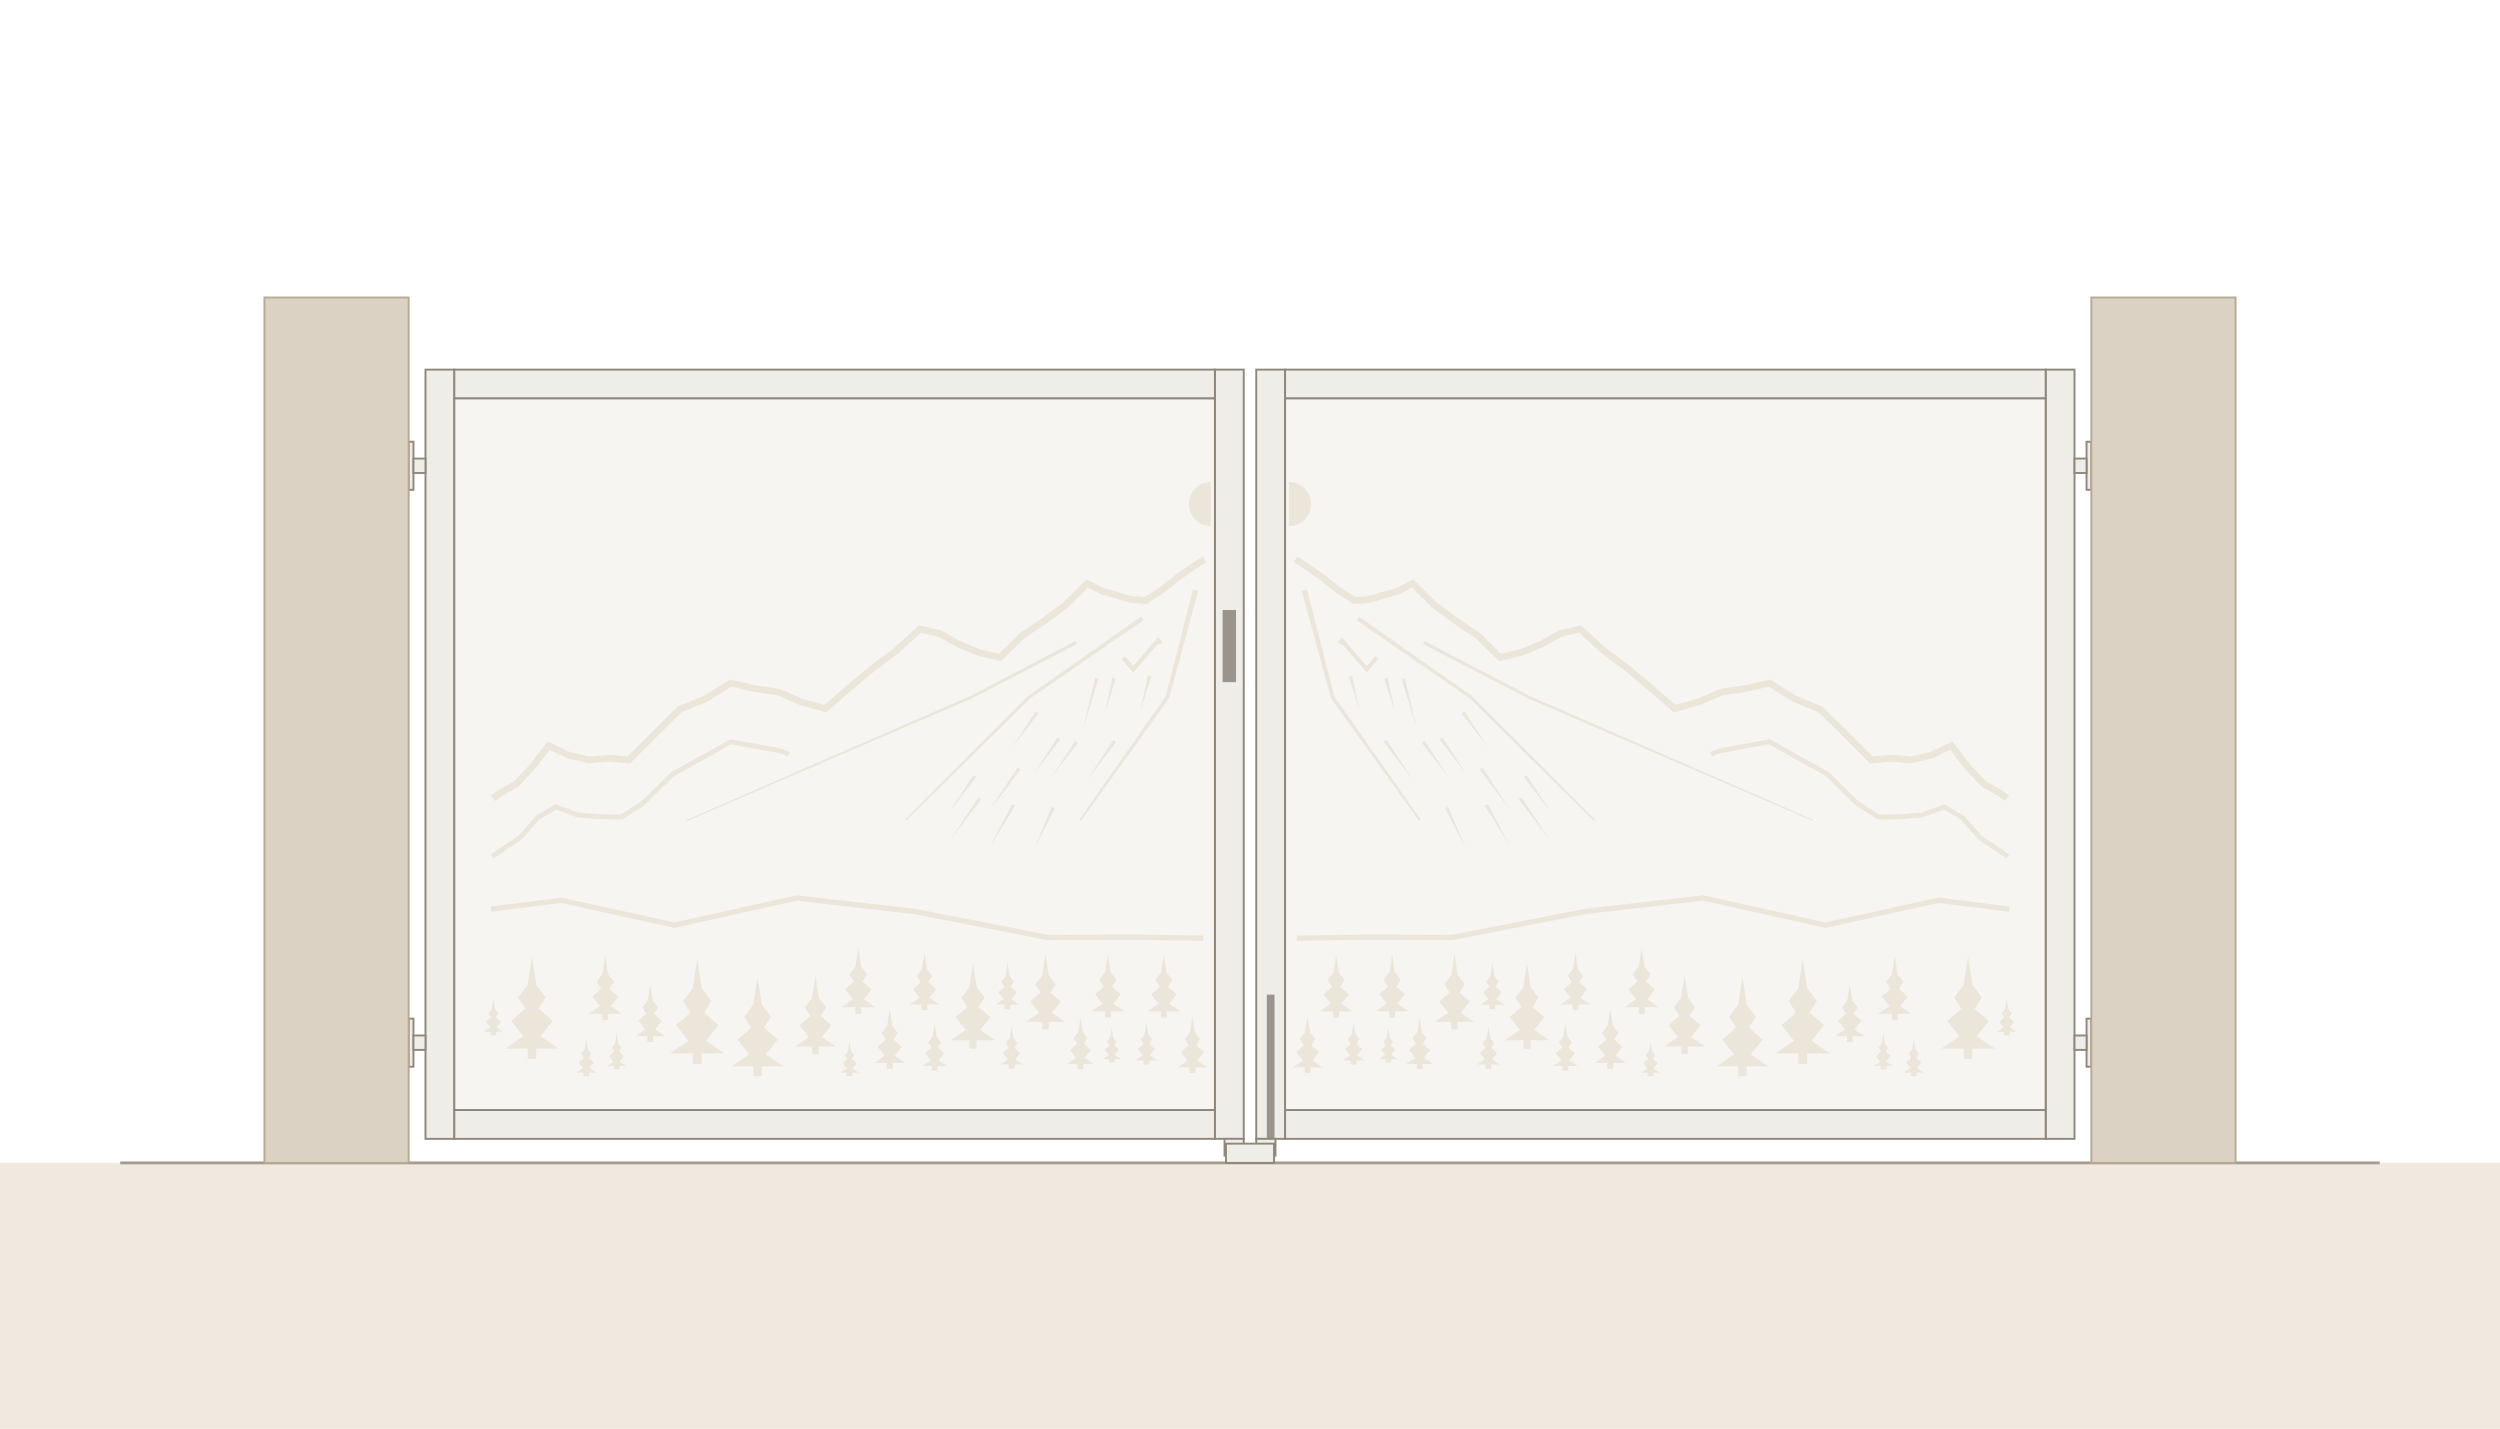
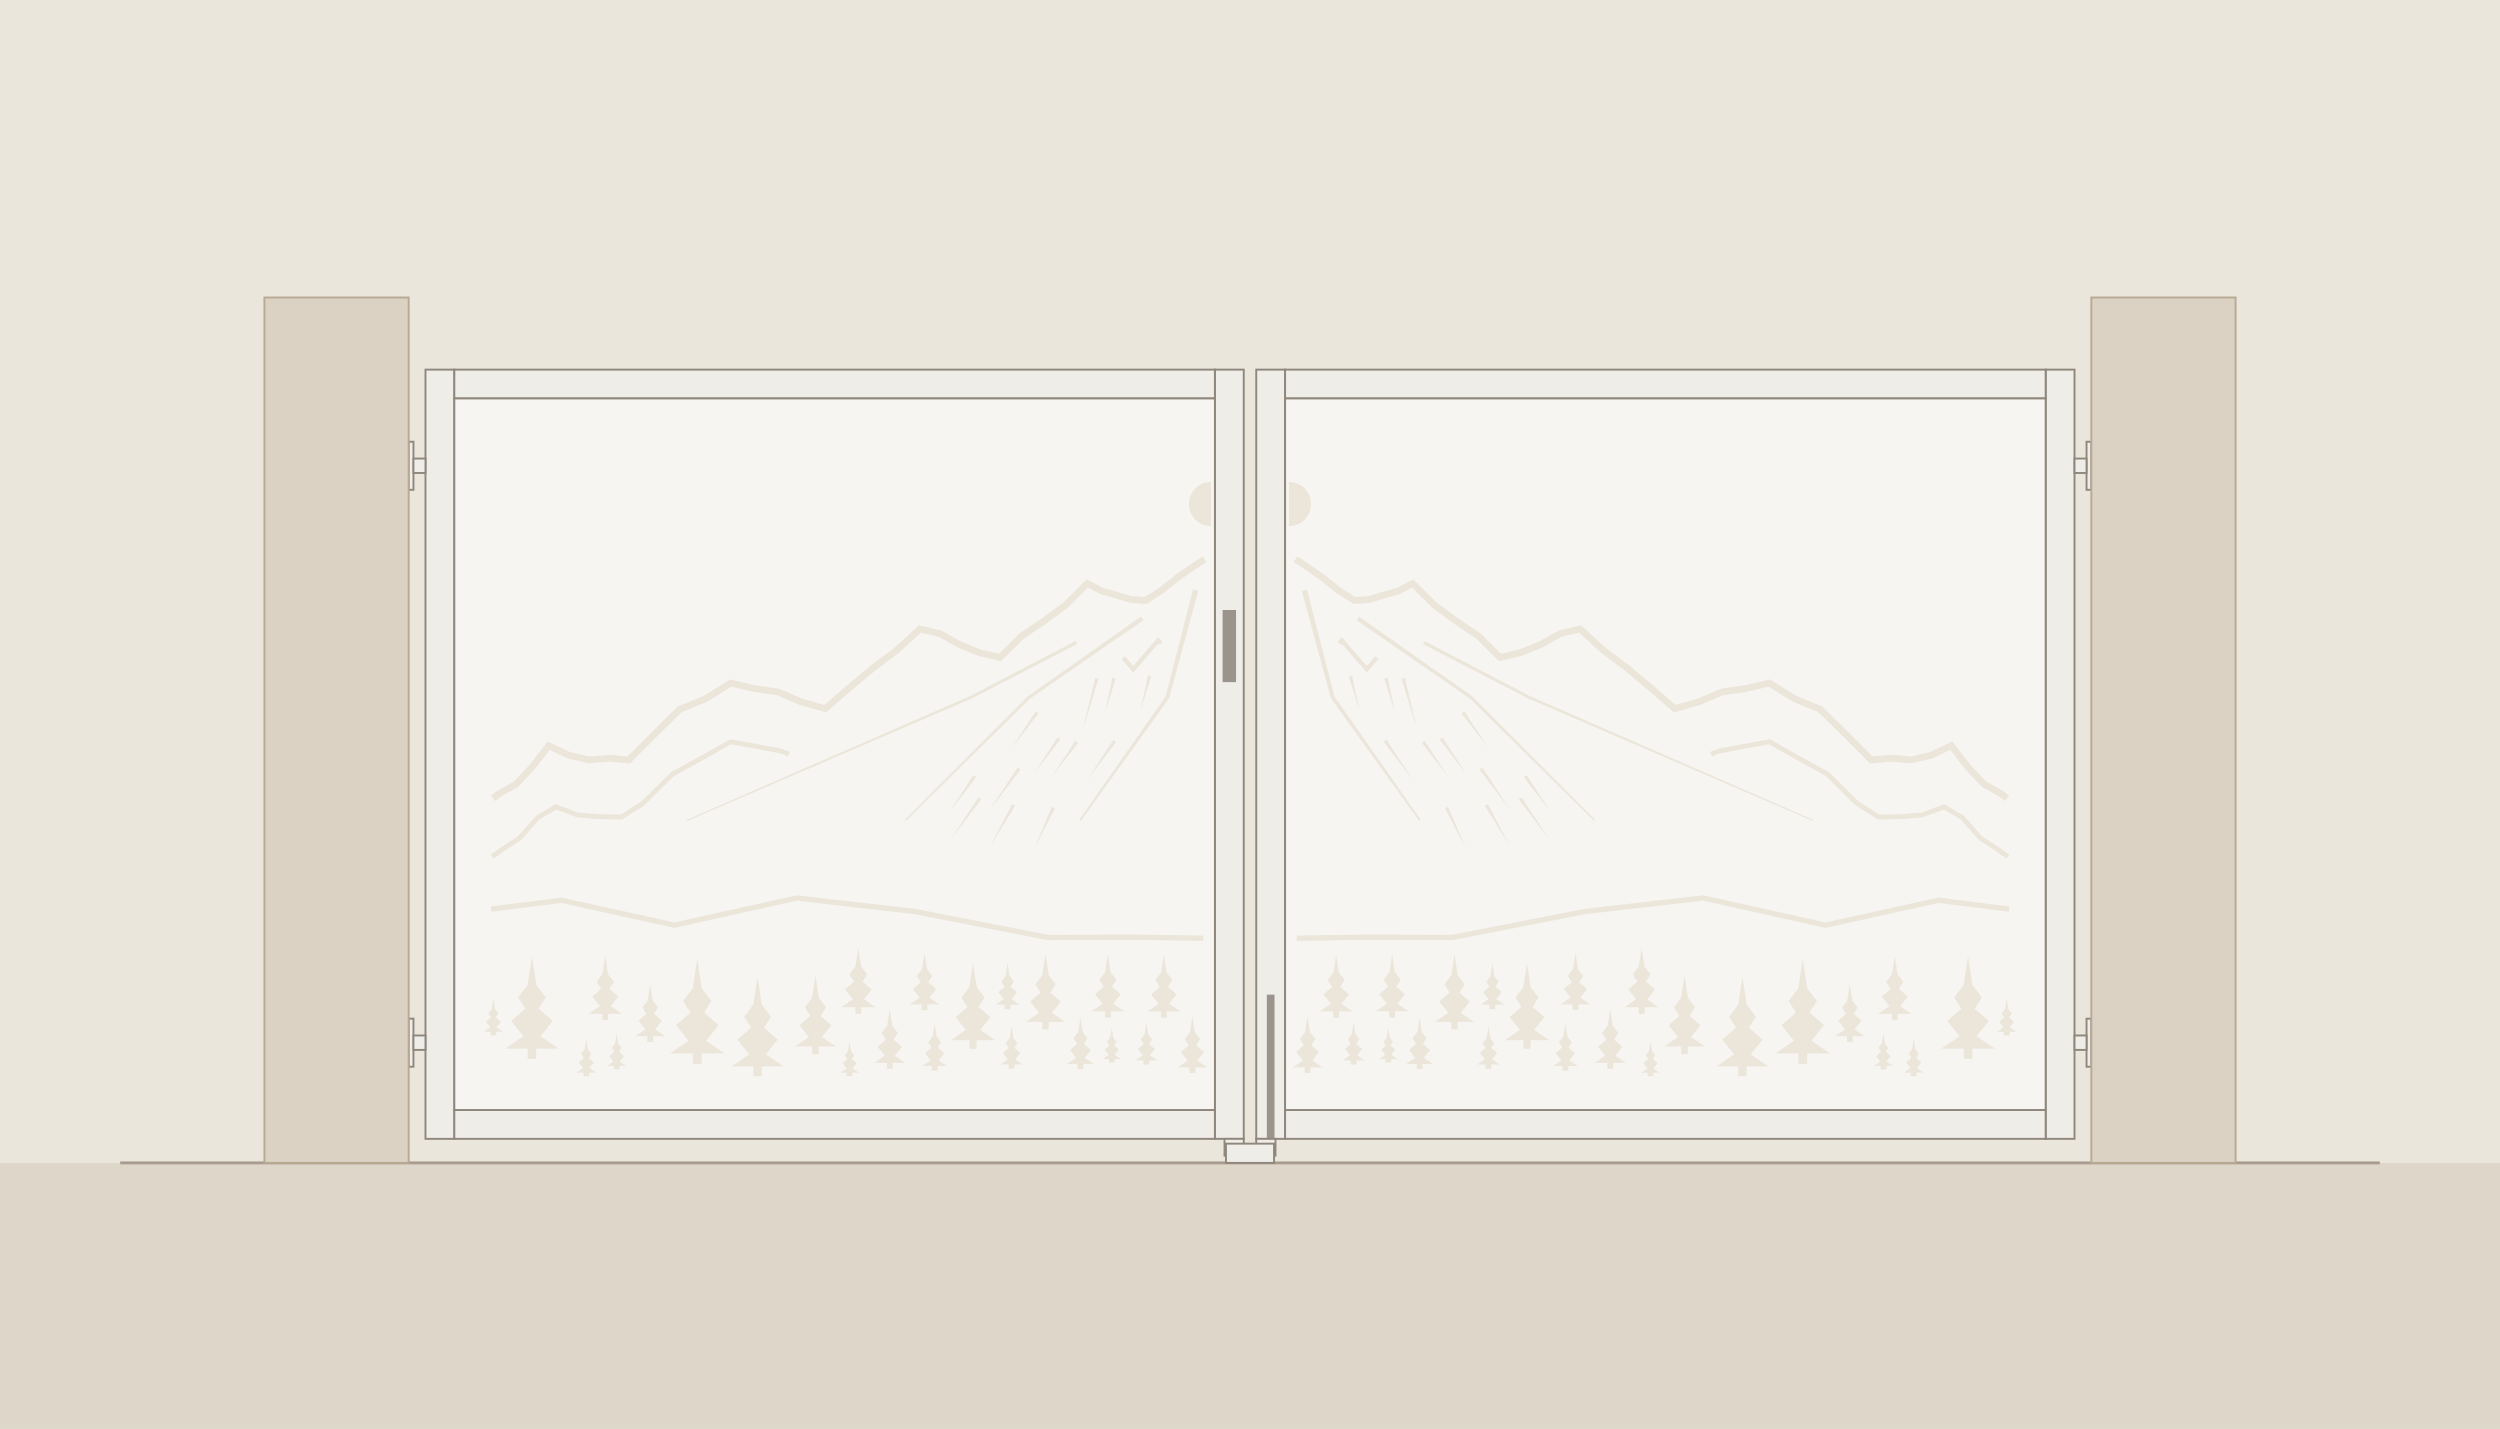
<svg xmlns="http://www.w3.org/2000/svg" width="1300" height="743" viewBox="0 0 1300 743">
  <style>.t-acier-plein{fill:#efede8;stroke:#8f877c;stroke-width:1;vector-effect:non-scaling-stroke}.t-mur.t-tole{fill:#f6f5f1;stroke:#8f877c;stroke-width:1;vector-effect:non-scaling-stroke}.t-vide{fill:#ebe5da;stroke:none}.t-acier{fill:none;stroke:#8f877c;stroke-width:1.2;vector-effect:non-scaling-stroke}.t-acier.t-serrure{fill:#9a948c;stroke:none}.t-mur{fill:#eee8df;stroke:#b5a690;stroke-width:1;vector-effect:non-scaling-stroke}.t-mur.t-pilier{fill:#dcd2c3;stroke:#b8a993;stroke-width:1;vector-effect:non-scaling-stroke}.t-sol{stroke:#a89c8e;stroke-width:1.5;vector-effect:non-scaling-stroke}</style>
-   <rect width="1300" height="743" fill="#ffffff" />
-   <rect y="604.7" width="1300" height="138.3" fill="#efe9df" />
+   <rect width="1300" height="743" fill="#ebe6dc" />
+   <rect y="604.7" width="1300" height="138.3" fill="#ddd6c9" />
  <g transform="translate(212.5 604.7) scale(.25)">
    <line class="t-sol" x1="-600" y1="0" x2="4100" y2="0" />
    <polygon class="t-acier-plein" points="35,-50 95,-50 95,-1650 35,-1650" />
    <polygon class="t-acier-plein" points="1677,-50 1737,-50 1737,-1650 1677,-1650" />
    <polygon class="t-acier-plein" points="95,-50 1677,-50 1677,-110 95,-110" />
    <polygon class="t-acier-plein" points="95,-1590 1677,-1590 1677,-1650 95,-1650" />
    <polygon class="t-mur t-tole" points="95,-110 1677,-110 1677,-1590 95,-1590" />
    <polygon class="t-vide" points="171.3,-764.1 185.3,-774.4 218.8,-793.2 251.9,-828.2 280.9,-865.7 289,-876.5 308.1,-867.5 315.1,-864.3 335.2,-854.7 375.1,-845.2 416.2,-848.7 455.2,-845.4 458.7,-849 494.1,-884.4 499.9,-890.3 559.9,-949.4 568.7,-953 576.3,-956 599,-965.3 606.6,-968.3 613.6,-971.2 626.3,-979.1 632.9,-983.3 646.2,-991.5 652.8,-995.7 668.6,-1005.5 679.5,-1002.9 720.3,-993.5 770,-986.3 777.9,-982.9 785,-980 806,-971 819.7,-965.3 835.7,-960.7 864.9,-952.5 892.7,-976.7 898.9,-982 911.2,-992.8 923.6,-1003.1 929.7,-1008.3 935.9,-1013.4 942,-1018.6 948.2,-1023.7 960.6,-1034.2 967,-1038.9 997.7,-1061.9 1003.9,-1066.4 1009.7,-1070.8 1021.8,-1081.8 1027.9,-1087.5 1061.4,-1118.1 1107.6,-1107.5 1136.2,-1091.4 1149.7,-1083.9 1177,-1072.9 1184,-1070.2 1190.4,-1067.6 1214.9,-1061.9 1227.9,-1059 1230.7,-1061.9 1270.9,-1101.5 1277.9,-1106.3 1284.4,-1110.6 1316.8,-1132.4 1361.6,-1165.3 1384,-1187.5 1395.3,-1198.9 1410.5,-1213.8 1422.4,-1207.4 1430,-1203.5 1444.5,-1195.8 1474.1,-1187.6 1503.7,-1178.8 1518.1,-1177.8 1530.9,-1176.8 1562.7,-1197.1 1569.2,-1202.4 1596.7,-1224.4 1603.7,-1229.3 1624.2,-1243.3 1631,-1248.1 1651.6,-1261.4 1659.2,-1249.7 1652.4,-1245.2 1638.8,-1236.4 1605.1,-1213.2 1598.4,-1207.9 1584.8,-1196.9 1578,-1191.5 1570.9,-1185.7 1550.1,-1172.5 1534.6,-1162.5 1509.5,-1164.3 1501.2,-1165 1470.2,-1174.1 1455.2,-1178.4 1439.3,-1182.8 1423.5,-1191.1 1412.7,-1196.6 1410.9,-1194.6 1376.8,-1160.7 1370.8,-1154.6 1331.4,-1125.8 1324.8,-1120.9 1298.7,-1103.4 1285.8,-1094.6 1279.8,-1090.7 1257.6,-1068.7 1232,-1043.6 1186.2,-1054.2 1143.6,-1071.2 1108.6,-1090.9 1102.5,-1094.2 1095.1,-1096 1065.4,-1102.8 1055.8,-1094.1 1049.7,-1088.4 1043.5,-1082.8 1018.7,-1060 987.6,-1036.9 969.3,-1023.2 920.3,-982.1 895.8,-960.8 889.6,-955.5 883.5,-950.1 868.2,-936.9 831.9,-947.3 815.1,-952 766.3,-972.7 759,-973.7 717.7,-979.7 676.4,-989.3 670.9,-990.5 647,-975.5 633.7,-967.3 620,-958.7 567.7,-937.4 521.6,-892 515.7,-886.3 509.9,-880.4 460.4,-830.9 416.2,-834.6 374,-831.1 330.6,-841.4 302.1,-854.9 295.2,-858.2 293.5,-859.1 291.9,-857.2 272.5,-831.9 262.5,-819 245.2,-800.8 227.5,-782 219.7,-777.7 212.9,-773.8 192.9,-762.6 179.6,-752.8" />
    <polygon class="t-vide" points="1642.2,-1189.9 1631.9,-1151.6 1615.2,-1090.2 1613.2,-1082.5 1606.9,-1059.5 1604.9,-1051.8 1596.5,-1021.1 1594.5,-1013.4 1581.8,-966.7 1402.8,-717.8 1398,-711.3 1394.9,-713.5 1404.1,-726.7 1408.8,-733.3 1431.8,-766.3 1436.5,-772.9 1464.1,-812.4 1468.8,-819 1524.1,-898.2 1533.4,-911.3 1574.5,-970.1 1631.6,-1192.7" />
    <polygon class="t-vide" points="1528.1,-1128.7 1442.9,-1069.9 1436.4,-1065.3 1318.5,-983.9 1292.6,-965.9 1287,-960.5 1281.3,-954.8 1252.5,-926.5 1229.6,-903.8 1223.8,-898.2 1218.1,-892.5 1189.3,-864.2 1166.4,-841.5 1160.6,-835.9 1103.2,-779.2 1085.9,-762.3 1040,-716.9 1034.2,-711.3 1032,-713.5 1083.3,-764.9 1094.6,-776.4 1163,-844.9 1202.8,-885 1276.9,-959.2 1282.5,-965 1288.4,-970.9 1295.2,-975.6 1321.2,-994 1327.7,-998.5 1360.2,-1021.5 1366.8,-1026 1451.3,-1085.7 1457.9,-1090.2 1522.9,-1136.1" />
    <polygon class="t-vide" points="1390.1,-1079.1 1368.9,-1068.2 1340.6,-1053.5 1319.3,-1042.6 1312.3,-1038.9 1291,-1028 1284,-1024.3 1262.7,-1013.4 1248.6,-1006 1227.3,-995.1 1170.6,-965.8 1141,-953 1133.6,-949.9 1104,-937.1 1096.6,-934 1067.1,-921.2 1059.7,-918.1 985.8,-886.2 978.4,-883.1 948.9,-870.3 941.5,-867.2 904.5,-851.2 897.1,-848.1 867.6,-835.3 860.2,-832.2 830.6,-819.4 823.2,-816.3 749.4,-784.4 742,-781.3 712.4,-768.5 705,-765.4 675.5,-752.6 668.1,-749.5 631.1,-733.5 623.7,-730.4 594.2,-717.6 579.4,-711.3 578.4,-713.5 622.7,-732.8 630,-736.1 652.2,-745.7 681.6,-758.6 703.8,-768.2 711.1,-771.5 733.3,-781.1 748,-787.6 777.5,-800.4 792.2,-806.9 814.4,-816.5 829.1,-823 858.6,-835.8 873.3,-842.3 895.5,-851.9 902.8,-855.2 939.7,-871.2 954.4,-877.7 976.6,-887.3 983.9,-890.6 1013.4,-903.4 1035.5,-913.1 1057.7,-922.7 1065,-926 1131.4,-954.9 1168.1,-971 1182.2,-978.3 1224.5,-1000.5 1238.7,-1007.8 1295.1,-1037.4 1302.2,-1041 1365.7,-1074.3 1372.8,-1077.9 1386.9,-1085.3" />
    <polygon class="t-vide" points="1489.7,-1053.7 1507.1,-1033.7 1508.9,-1035.7 1559.1,-1093.7 1567.7,-1083.7 1560.9,-1077.9 1559.1,-1079.9 1557.3,-1077.9 1507.1,-1019.9 1482.9,-1047.9" />
    <polygon class="t-vide" points="171,-641.1 183.6,-650.2 190,-654.7 196.4,-659 227.4,-679.4 265.4,-722.2 305.8,-746.1 330.9,-736.8 338.4,-733.9 352.9,-728.5 390.1,-725.6 397.5,-725.1 420,-724.8 427.6,-724.6 441.2,-724.5 446.5,-727.8 484.9,-752.4 495.6,-762.9 506.6,-773.9 545.6,-812.5 606.8,-846.2 626.9,-857.6 633.7,-861.3 660.6,-876.5 668.9,-881.1 678.2,-879.5 731.2,-869.9 777.2,-861.1 792.8,-854.7 789,-845.4 774.3,-851.5 736.9,-858.6 729.4,-860.1 706.7,-864.1 670.6,-870.7 638.6,-852.6 611.6,-837.5 591.4,-826.4 578,-818.9 551.7,-804.5 513.6,-766.8 502.6,-755.8 491.2,-744.6 484.3,-740.1 451.8,-719.4 444.1,-714.4 397,-715.1 381.7,-716.2 350.7,-718.6 334.9,-724.6 319.8,-730.2 307,-735.1 271.7,-714.4 266.9,-708.9 234,-671.8 195.7,-646.5 189.5,-642 176.8,-633" />
    <polygon class="t-vide" points="1434.7,-1006.7 1401.8,-899.5 1405.6,-915.1 1407.4,-922.9 1411.2,-938.5 1413,-946.3 1414.9,-954 1416.7,-961.8 1420.5,-977.4 1422.3,-985.2 1427.9,-1008.5" />
    <polygon class="t-vide" points="1470.7,-1007.6 1453.2,-952.1 1448.3,-936.2 1451.7,-952.5 1457,-976.9 1463.9,-1009.4" />
    <polygon class="t-vide" points="1544.5,-1011.9 1529.8,-965.1 1524.8,-949.5 1522.4,-941.7 1537.7,-1013.7" />
    <polygon class="t-vide" points="1309.9,-935.1 1294.8,-915.4 1289.7,-908.9 1284.7,-902.3 1259.4,-869.5 1254.4,-862.9 1277,-897.6 1281.6,-904.5 1295.1,-925.3 1304.2,-939.1" />
    <polygon class="t-vide" points="1355.4,-880.8 1340.5,-861.5 1335.6,-855 1325.6,-842.2 1320.7,-835.7 1315.7,-829.3 1310.8,-822.8 1300.9,-810 1309.7,-823.6 1323.1,-844 1331.9,-857.6 1349.7,-884.8" />
    <polygon class="t-vide" points="1392.2,-873.4 1377.5,-854.3 1372.5,-848 1338.2,-803.4 1351.4,-823.6 1360.1,-837.1 1386.5,-877.5" />
    <polygon class="t-vide" points="1471.7,-875.7 1448.2,-844.9 1438.7,-832.6 1419.9,-808 1410.5,-795.6 1466,-879.8" />
    <polygon class="t-vide" points="1180.6,-802.5 1135.6,-744 1125.5,-731 1148,-765.3 1152.4,-772.2 1174.8,-806.5" />
    <polygon class="t-vide" points="1272.6,-818.4 1267.9,-812.1 1244.4,-781.1 1239.6,-774.9 1211.4,-737.7 1206.7,-731.4 1266.9,-822.4" />
    <polygon class="t-vide" points="1190.9,-756.2 1147.7,-699.6 1143,-693.3 1128.6,-674.5 1167.7,-733.9 1185.2,-760.3" />
    <polygon class="t-vide" points="1261.4,-742.8 1244.2,-714.8 1239.8,-707.8 1209.6,-658.8 1221,-680.7 1228.7,-695.2 1255.3,-746.2" />
    <polygon class="t-vide" points="1344.3,-737.5 1340.6,-730.5 1326.2,-702.5 1322.5,-695.5 1308.1,-667.5 1300.8,-653.5 1322.5,-704.2 1337.9,-740.5" />
    <polygon class="t-vide" points="170.6,-533.3 186.8,-535.4 219.4,-539.4 227.5,-540.5 284.5,-547.6 292.6,-548.7 317.9,-551.8 373.8,-539.6 381.6,-537.8 405.1,-532.7 436.5,-525.7 460,-520.6 467.8,-518.8 491.4,-513.7 499.2,-511.9 522.7,-506.8 552.9,-500.1 559.4,-501.6 613.4,-513.5 621.1,-515.3 675.1,-527.2 682.8,-529 736.7,-540.9 744.4,-542.7 807,-556.5 911,-544.7 919,-543.7 1014.2,-532.9 1022.1,-531.9 1054.1,-528.3 1141.2,-511.2 1172.9,-505.1 1228.2,-494.2 1244,-491.2 1299.3,-480.3 1330.4,-474.3 1354.2,-474.3 1362.2,-474.4 1378.4,-474.4 1410.8,-474.6 1435,-474.6 1443.1,-474.7 1459.3,-474.7 1491.6,-474.9 1507.8,-474.9 1524,-474.7 1532.1,-474.5 1564.3,-474.1 1572.4,-473.9 1604.6,-473.5 1612.7,-473.3 1644.9,-472.9 1653,-472.7 1652.8,-461.7 1644.7,-461.9 1612.5,-462.3 1604.4,-462.5 1572.2,-462.9 1564.1,-463.1 1540,-463.4 1531.9,-463.6 1507.8,-463.9 1491.6,-463.9 1483.6,-463.8 1467.4,-463.8 1435,-463.6 1410.8,-463.6 1402.7,-463.5 1386.5,-463.5 1378.4,-463.4 1362.3,-463.4 1354.2,-463.3 1338,-463.3 1329.4,-463.2 1241.9,-480.4 1226.1,-483.4 1139.1,-500.5 1123.3,-503.5 1068,-514.4 1052.4,-517.4 989.1,-524.6 981.2,-525.6 886,-536.4 878.1,-537.4 807.6,-545.4 769.9,-537.1 762.2,-535.3 708.3,-523.4 700.6,-521.6 646.6,-509.7 638.9,-507.9 584.9,-496 577.2,-494.2 552.9,-488.8 536,-492.6 512.5,-497.7 504.7,-499.5 457.6,-509.8 449.8,-511.6 394.9,-523.6 387.1,-525.4 363.5,-530.5 355.7,-532.3 332.2,-537.4 317.4,-540.7 302.1,-538.8 294,-537.7 228.9,-529.6 220.8,-528.5 172,-522.4" />
    <polygon class="t-vide" points="1166.5,-237.5 1166.5,-255.2 1127.8,-255.2 1159.1,-276.5 1137.9,-303.1 1162.4,-324.4 1149.9,-343.9 1166.2,-365.2 1173.9,-414.9 1181.6,-365.2 1197.9,-343.9 1185.4,-324.4 1209.9,-303.1 1188.7,-276.5 1220,-255.2 1181.3,-255.2 1181.3,-237.5" />
    <polygon class="t-vide" points="1318.1,-277.7 1318.1,-293.3 1284.1,-293.3 1311.6,-312.1 1293,-335.5 1314.5,-354.2 1303.5,-371.4 1317.9,-390.1 1324.6,-433.8 1331.4,-390.1 1345.7,-371.4 1334.8,-354.2 1356.3,-335.5 1337.6,-312.1 1365.2,-293.3 1331.1,-293.3 1331.1,-277.7" />
    <polygon class="t-vide" points="591.2,-206 591.2,-227.8 543.7,-227.8 582.2,-253.9 556.2,-286.5 586.2,-312.7 570.9,-336.6 590.9,-362.7 600.3,-423.7 609.7,-362.7 629.7,-336.6 614.4,-312.7 644.5,-286.5 618.4,-253.9 656.9,-227.8 609.4,-227.8 609.4,-206" />
    <polygon class="t-vide" points="247.6,-216.7 247.6,-237.9 201.2,-237.9 238.8,-263.4 213.4,-295.3 242.7,-320.8 227.7,-344.2 247.3,-369.7 256.5,-429.2 265.7,-369.7 285.2,-344.2 270.3,-320.8 299.6,-295.3 274.1,-263.4 311.7,-237.9 265.3,-237.9 265.3,-216.7" />
    <polygon class="t-vide" points="839.4,-225.9 839.4,-242.2 803.8,-242.2 832.6,-261.8 813.1,-286.2 835.6,-305.8 824.1,-323.7 839.1,-343.2 846.2,-388.9 853.2,-343.2 868.2,-323.7 856.8,-305.8 879.2,-286.2 859.7,-261.8 888.6,-242.2 853,-242.2 853,-225.9" />
    <polygon class="t-vide" points="496.4,-251.5 496.4,-263.4 471.3,-263.4 492.5,-277.8 478.1,-295.7 494.6,-310.1 486.2,-323.3 497.2,-337.6 502.4,-371.1 507.6,-337.6 518.6,-323.3 510.2,-310.1 526.7,-295.7 512.4,-277.8 533.5,-263.4 508.4,-263.4 508.4,-251.5" />
    <polygon class="t-vide" points="402.9,-296.8 402.9,-310 374.3,-310 397.8,-326 381.9,-345.9 400.3,-361.9 390.9,-376.5 403.1,-392.4 408.9,-429.6 414.6,-392.4 426.8,-376.5 417.5,-361.9 435.8,-345.9 419.9,-326 443.4,-310 414.9,-310 414.9,-296.8" />
    <polygon class="t-vide" points="994.7,-195.6 994.7,-208 968.4,-208 990.4,-222.9 975.5,-241.5 992.6,-256.4 983.9,-270.1 995.3,-285 1000.7,-319.7 1006.1,-285 1017.5,-270.1 1008.7,-256.4 1025.9,-241.5 1011,-222.9 1033,-208 1006.7,-208 1006.7,-195.6" />
    <polygon class="t-vide" points="1448.4,-302.3 1448.4,-315.4 1420.3,-315.4 1443.5,-331.1 1427.8,-350.8 1445.9,-366.5 1436.7,-380.9 1448.7,-396.6 1454.4,-433.2 1460,-396.6 1472.1,-380.9 1462.9,-366.5 1480.9,-350.8 1465.2,-331.1 1488.4,-315.4 1460.4,-315.4 1460.4,-302.3" />
    <polygon class="t-vide" points="717.1,-180.2 717.1,-200.8 672,-200.8 708.5,-225.6 683.8,-256.5 712.3,-281.3 697.8,-304 716.8,-328.8 725.7,-386.6 734.6,-328.8 753.6,-304 739.1,-281.3 767.6,-256.5 742.9,-225.6 779.4,-200.8 734.3,-200.8 734.3,-180.2" />
    <polygon class="t-vide" points="1067,-317.7 1067,-329.6 1042.2,-329.6 1063.1,-343.8 1048.9,-361.6 1065.3,-375.8 1057,-388.9 1067.9,-403.1 1073,-436.3 1078.1,-403.1 1089,-388.9 1080.7,-375.8 1097.1,-361.6 1082.9,-343.8 1103.8,-329.6 1079,-329.6 1079,-317.7" />
    <polygon class="t-vide" points="1564.8,-302.2 1564.8,-315.2 1536.9,-315.2 1560,-330.9 1544.4,-350.4 1562.4,-366 1553.2,-380.4 1565.2,-396 1570.8,-432.5 1576.4,-396 1588.4,-380.4 1579.3,-366 1597.2,-350.4 1581.6,-330.9 1604.7,-315.2 1576.8,-315.2 1576.8,-302.2" />
    <polygon class="t-vide" points="929.3,-310.1 929.3,-323.8 899.8,-323.8 924,-340.2 907.6,-360.7 926.5,-377.1 916.9,-392.1 929.4,-408.5 935.3,-446.8 941.2,-408.5 953.8,-392.1 944.2,-377.1 963,-360.7 946.7,-340.2 970.9,-323.8 941.3,-323.8 941.3,-310.1" />
    <polygon class="t-vide" points="1624.3,-186.9 1624.3,-198.7 1599.6,-198.7 1620.5,-212.8 1606.4,-230.5 1622.6,-244.7 1614.3,-257.7 1625.2,-271.8 1630.3,-304.9 1635.4,-271.8 1646.2,-257.7 1637.9,-244.7 1654.2,-230.5 1640.1,-212.8 1661,-198.7 1636.3,-198.7 1636.3,-186.9" />
    <polygon class="t-vide" points="1391.3,-195 1391.3,-205.7 1369.5,-205.7 1388.4,-218.6 1375.6,-234.7 1390.4,-247.6 1382.8,-259.3 1392.7,-272.2 1397.3,-302.2 1402,-272.2 1411.8,-259.3 1404.3,-247.6 1419.1,-234.7 1406.3,-218.6 1425.2,-205.7 1403.3,-205.7 1403.3,-195" />
    <polygon class="t-vide" points="1528.4,-204.5 1528.4,-213.2 1511.7,-213.2 1527.2,-223.7 1516.7,-236.8 1528.8,-247.3 1522.6,-256.9 1530.6,-267.4 1534.4,-291.8 1538.2,-267.4 1546.2,-256.9 1540.1,-247.3 1552.1,-236.8 1541.7,-223.7 1557.1,-213.2 1540.4,-213.2 1540.4,-204.5" />
    <polygon class="t-vide" points="363.5,-180.1 363.5,-187.9 349.2,-187.9 363,-197.3 353.7,-209 364.4,-218.3 359,-226.9 366.1,-236.2 369.5,-258 372.9,-236.2 380,-226.9 374.5,-218.3 385.3,-209 376,-197.3 389.7,-187.9 375.5,-187.9 375.5,-180.1" />
    <polygon class="t-vide" points="1088,-191.7 1088,-201.5 1068.4,-201.5 1085.8,-213.4 1074.1,-228.1 1087.6,-240 1080.7,-250.8 1089.8,-262.7 1094,-290.3 1098.3,-262.7 1107.4,-250.8 1100.4,-240 1114,-228.1 1102.3,-213.4 1119.7,-201.5 1100,-201.5 1100,-191.7" />
    <polygon class="t-vide" points="911,-180.4 911,-187.7 898.1,-187.7 910.9,-196.4 902.3,-207.3 912.3,-216 907.2,-223.9 913.8,-232.6 917,-252.9 920.1,-232.6 926.8,-223.9 921.7,-216 931.7,-207.3 923,-196.4 935.8,-187.7 923,-187.7 923,-180.4" />
    <polygon class="t-vide" points="426.5,-194.4 426.5,-201.8 413,-201.8 426.3,-210.8 417.3,-222.1 427.6,-231.1 422.4,-239.3 429.3,-248.3 432.5,-269.3 435.7,-248.3 442.6,-239.3 437.4,-231.1 447.7,-222.1 438.7,-210.8 452,-201.8 438.5,-201.8 438.5,-194.4" />
    <polygon class="t-vide" points="1248.1,-195.8 1248.1,-204.7 1231.1,-204.7 1246.7,-215.3 1236.1,-228.6 1248.3,-239.2 1242.1,-248.9 1250.3,-259.6 1254.1,-284.3 1257.9,-259.6 1266.1,-248.9 1259.8,-239.2 1272,-228.6 1261.4,-215.3 1277.1,-204.7 1260.1,-204.7 1260.1,-195.8" />
    <polygon class="t-vide" points="170.2,-265.2 170.2,-272.8 156.3,-272.8 169.8,-282 160.7,-293.4 171.2,-302.6 165.8,-311 172.9,-320.1 176.2,-341.5 179.5,-320.1 186.5,-311 181.1,-302.6 191.7,-293.4 182.5,-282 196,-272.8 182.2,-272.8 182.2,-265.2" />
    <polygon class="t-vide" points="1239.8,-319.6 1239.8,-329.2 1221,-329.2 1237.9,-340.6 1226.5,-354.9 1239.6,-366.4 1232.9,-376.9 1241.7,-388.3 1245.8,-415.1 1250,-388.3 1258.7,-376.9 1252,-366.4 1265.2,-354.9 1253.8,-340.6 1270.6,-329.2 1251.8,-329.2 1251.8,-319.6" />
    <polygon class="t-vide" points="1456.4,-208.9 1456.4,-216.1 1443.6,-216.1 1456.4,-224.7 1447.7,-235.6 1457.7,-244.2 1452.6,-252.1 1459.2,-260.8 1462.4,-281 1465.5,-260.8 1472.1,-252.1 1467,-244.2 1477,-235.6 1468.4,-224.7 1481.1,-216.1 1468.4,-216.1 1468.4,-208.9" />
    <polygon class="t-vide" points="1669,-1416.4 1665,-1416.2 1661,-1415.7 1657.1,-1414.8 1653.3,-1413.6 1649.6,-1412.1 1646,-1410.2 1642.6,-1408.1 1639.4,-1405.6 1636.5,-1402.9 1633.8,-1400 1631.3,-1396.8 1629.2,-1393.4 1627.3,-1389.8 1625.8,-1386.1 1624.6,-1382.3 1623.7,-1378.4 1623.2,-1374.4 1623,-1370.4 1623.2,-1366.4 1623.7,-1362.4 1624.6,-1358.5 1625.8,-1354.7 1627.3,-1351 1629.2,-1347.4 1631.3,-1344 1633.8,-1340.8 1636.5,-1337.9 1639.4,-1335.2 1642.6,-1332.7 1646,-1330.6 1649.6,-1328.7 1653.3,-1327.2 1657.1,-1326 1661,-1325.1 1665,-1324.6 1669,-1324.4" />
    <polygon class="t-acier-plein" points="0,-200 10,-200 10,-300 0,-300" />
    <polygon class="t-acier-plein" points="10,-235 35,-235 35,-265 10,-265" />
    <polygon class="t-acier-plein" points="0,-1400 10,-1400 10,-1500 0,-1500" />
    <polygon class="t-acier-plein" points="10,-1435 35,-1435 35,-1465 10,-1465" />
    <polygon class="t-acier t-serrure" points="1693,-1000 1721,-1000 1721,-1150 1693,-1150" />
    <polygon class="t-acier-plein" points="1763,-50 1823,-50 1823,-1650 1763,-1650" />
    <polygon class="t-acier-plein" points="3405,-50 3465,-50 3465,-1650 3405,-1650" />
    <polygon class="t-acier-plein" points="1823,-50 3405,-50 3405,-110 1823,-110" />
    <polygon class="t-acier-plein" points="1823,-1590 3405,-1590 3405,-1650 1823,-1650" />
    <polygon class="t-mur t-tole" points="1823,-110 3405,-110 3405,-1590 1823,-1590" />
    <polygon class="t-vide" points="3320.4,-752.8 3307.1,-762.6 3287.1,-773.8 3280.3,-777.7 3272.5,-782 3254.8,-800.8 3237.5,-819 3227.5,-831.9 3208.1,-857.2 3206.5,-859.1 3204.8,-858.2 3197.9,-854.9 3169.4,-841.4 3126,-831.1 3083.8,-834.6 3039.6,-830.9 2990.1,-880.4 2984.3,-886.3 2978.4,-892 2932.3,-937.4 2880,-958.7 2866.3,-967.3 2853,-975.5 2829.1,-990.5 2823.6,-989.3 2782.3,-979.7 2741,-973.7 2733.7,-972.7 2684.9,-952 2668.1,-947.3 2631.8,-936.9 2616.5,-950.1 2610.4,-955.5 2604.2,-960.8 2579.7,-982.1 2530.7,-1023.2 2512.4,-1036.9 2481.3,-1060 2456.5,-1082.8 2450.3,-1088.4 2444.2,-1094.1 2434.6,-1102.8 2404.9,-1096 2397.5,-1094.2 2391.4,-1090.9 2356.4,-1071.2 2313.8,-1054.2 2268,-1043.6 2242.4,-1068.7 2220.2,-1090.7 2214.2,-1094.6 2201.3,-1103.4 2175.2,-1120.9 2168.6,-1125.8 2129.2,-1154.6 2123.2,-1160.7 2089.1,-1194.6 2087.3,-1196.6 2076.5,-1191.1 2060.7,-1182.8 2044.8,-1178.4 2029.8,-1174.1 1998.8,-1165 1990.5,-1164.3 1965.4,-1162.5 1949.9,-1172.5 1929.1,-1185.7 1922,-1191.5 1915.2,-1196.9 1901.6,-1207.9 1894.9,-1213.2 1861.2,-1236.4 1847.6,-1245.2 1840.8,-1249.7 1848.4,-1261.4 1869,-1248.1 1875.8,-1243.3 1896.3,-1229.3 1903.3,-1224.4 1930.8,-1202.4 1937.3,-1197.1 1969.1,-1176.8 1981.9,-1177.8 1996.3,-1178.8 2025.9,-1187.6 2055.5,-1195.8 2070,-1203.5 2077.6,-1207.4 2089.5,-1213.8 2104.7,-1198.9 2116,-1187.5 2138.4,-1165.3 2183.2,-1132.4 2215.6,-1110.6 2222.1,-1106.3 2229.1,-1101.5 2269.3,-1061.9 2272.1,-1059 2285.1,-1061.9 2309.6,-1067.6 2316,-1070.2 2323,-1072.9 2350.3,-1083.9 2363.8,-1091.4 2392.4,-1107.5 2438.6,-1118.1 2472.1,-1087.5 2478.2,-1081.8 2490.3,-1070.8 2496.1,-1066.4 2502.3,-1061.9 2533,-1038.9 2539.4,-1034.2 2551.8,-1023.7 2558,-1018.6 2564.1,-1013.4 2570.3,-1008.3 2576.4,-1003.1 2588.8,-992.8 2601.1,-982 2607.3,-976.7 2635.1,-952.5 2664.3,-960.7 2680.3,-965.3 2694,-971 2715,-980 2722.1,-982.9 2730,-986.3 2779.7,-993.5 2820.5,-1002.9 2831.4,-1005.5 2847.2,-995.7 2853.8,-991.5 2867.1,-983.3 2873.7,-979.1 2886.4,-971.2 2893.4,-968.3 2901,-965.3 2923.7,-956 2931.3,-953 2940.1,-949.4 3000.1,-890.3 3005.9,-884.4 3041.3,-849 3044.8,-845.4 3083.8,-848.7 3124.9,-845.2 3164.8,-854.7 3184.9,-864.3 3191.9,-867.5 3211,-876.5 3219.1,-865.7 3248.1,-828.2 3281.2,-793.2 3314.7,-774.4 3328.7,-764.1" />
    <polygon class="t-vide" points="1868.4,-1192.7 1925.5,-970.1 1966.6,-911.3 1975.9,-898.2 2031.2,-819 2035.9,-812.4 2063.5,-772.9 2068.2,-766.3 2091.2,-733.3 2095.9,-726.7 2105.1,-713.5 2102,-711.3 2097.2,-717.8 1918.2,-966.7 1905.5,-1013.4 1903.5,-1021.1 1895.1,-1051.8 1893.1,-1059.5 1886.8,-1082.5 1884.8,-1090.2 1868.1,-1151.6 1857.8,-1189.9" />
    <polygon class="t-vide" points="1977.1,-1136.1 2042.1,-1090.2 2048.7,-1085.7 2133.2,-1026 2139.8,-1021.5 2172.3,-998.5 2178.8,-994 2204.8,-975.6 2211.6,-970.9 2217.5,-965 2223.1,-959.2 2297.2,-885 2337,-844.9 2405.4,-776.4 2416.7,-764.9 2468,-713.5 2465.8,-711.3 2460,-716.9 2414.1,-762.3 2396.8,-779.2 2339.4,-835.9 2333.6,-841.5 2310.7,-864.2 2281.9,-892.5 2276.2,-898.2 2270.4,-903.8 2247.5,-926.5 2218.7,-954.8 2213,-960.5 2207.4,-965.9 2181.5,-983.9 2063.6,-1065.3 2057.1,-1069.9 1971.9,-1128.7" />
    <polygon class="t-vide" points="2113.1,-1085.3 2127.2,-1077.9 2134.3,-1074.3 2197.8,-1041 2204.9,-1037.4 2261.3,-1007.8 2275.5,-1000.5 2317.8,-978.3 2331.9,-971 2368.6,-954.9 2435,-926 2442.3,-922.7 2464.5,-913.1 2486.6,-903.4 2516.1,-890.6 2523.4,-887.3 2545.6,-877.7 2560.3,-871.2 2597.2,-855.2 2604.5,-851.9 2626.7,-842.3 2641.4,-835.8 2670.9,-823 2685.6,-816.5 2707.8,-806.9 2722.5,-800.4 2752,-787.6 2766.7,-781.1 2788.9,-771.5 2796.2,-768.2 2818.4,-758.6 2833.1,-752.1 2870,-736.1 2877.3,-732.8 2921.6,-713.5 2920.6,-711.3 2905.8,-717.6 2876.3,-730.4 2868.9,-733.5 2831.9,-749.5 2824.5,-752.6 2795,-765.4 2787.6,-768.5 2758,-781.3 2750.6,-784.4 2676.8,-816.3 2669.4,-819.4 2639.8,-832.2 2632.4,-835.3 2602.9,-848.1 2595.5,-851.2 2558.5,-867.2 2551.1,-870.3 2521.6,-883.1 2514.2,-886.2 2440.3,-918.1 2432.9,-921.2 2403.4,-934 2396,-937.1 2329.4,-965.8 2272.7,-995.1 2251.4,-1006 2237.3,-1013.4 2216,-1024.3 2209,-1028 2187.7,-1038.9 2180.7,-1042.6 2159.4,-1053.5 2131.1,-1068.2 2109.9,-1079.1" />
    <polygon class="t-vide" points="2017.1,-1047.9 1992.9,-1019.9 1984.3,-1029.9 1940.9,-1079.9 1939.1,-1077.9 1932.3,-1083.7 1940.9,-1093.7 1965.1,-1065.7 1992.9,-1033.7 2010.3,-1053.7" />
    <polygon class="t-vide" points="3323.2,-633 3310.5,-642 3304.3,-646.5 3266,-671.8 3233.1,-708.9 3228.3,-714.4 3193,-735.1 3180.2,-730.2 3165.1,-724.6 3149.3,-718.6 3118.3,-716.2 3103,-715.1 3055.9,-714.4 3048.2,-719.4 3015.7,-740.1 3008.8,-744.6 2997.4,-755.8 2986.4,-766.8 2948.3,-804.5 2922,-818.9 2908.6,-826.4 2888.4,-837.5 2861.4,-852.6 2829.4,-870.7 2793.3,-864.1 2770.6,-860.1 2763.1,-858.6 2725.7,-851.5 2711,-845.4 2707.2,-854.7 2722.8,-861.1 2768.8,-869.9 2821.8,-879.5 2831.1,-881.1 2839.4,-876.5 2866.3,-861.3 2873.1,-857.6 2893.2,-846.2 2954.4,-812.5 2993.4,-773.9 3004.4,-762.9 3015.1,-752.4 3053.5,-727.8 3058.8,-724.5 3072.4,-724.6 3080,-724.8 3102.5,-725.1 3109.9,-725.6 3147.1,-728.5 3161.6,-733.9 3169.1,-736.8 3194.2,-746.1 3234.6,-722.2 3272.6,-679.4 3303.6,-659 3310,-654.7 3316.4,-650.2 3329,-641.1" />
    <polygon class="t-vide" points="2072.1,-1008.5 2077.7,-985.2 2079.5,-977.4 2083.3,-961.8 2085.1,-954 2087,-946.3 2088.8,-938.5 2092.6,-922.9 2094.4,-915.1 2098.2,-899.5 2065.3,-1006.7" />
    <polygon class="t-vide" points="2036.1,-1009.4 2043,-976.9 2048.3,-952.5 2051.7,-936.2 2046.8,-952.1 2029.3,-1007.6" />
    <polygon class="t-vide" points="1962.3,-1013.7 1977.6,-941.7 1975.2,-949.5 1970.2,-965.1 1955.5,-1011.9" />
    <polygon class="t-vide" points="2195.8,-939.1 2204.9,-925.3 2218.4,-904.5 2223,-897.6 2245.6,-862.9 2240.6,-869.5 2215.3,-902.3 2210.3,-908.9 2205.2,-915.4 2190.1,-935.1" />
    <polygon class="t-vide" points="2150.3,-884.8 2168.1,-857.6 2176.9,-844 2190.3,-823.6 2199.1,-810 2189.2,-822.8 2184.3,-829.3 2179.3,-835.7 2174.4,-842.2 2164.4,-855 2159.5,-861.5 2144.6,-880.8" />
    <polygon class="t-vide" points="2113.5,-877.5 2139.9,-837.1 2148.6,-823.6 2161.8,-803.4 2127.5,-848 2122.5,-854.3 2107.8,-873.4" />
    <polygon class="t-vide" points="2034,-879.8 2089.5,-795.6 2080.1,-808 2061.3,-832.6 2051.8,-844.9 2028.3,-875.7" />
    <polygon class="t-vide" points="2325.2,-806.5 2347.6,-772.2 2352,-765.3 2374.5,-731 2364.4,-744 2319.4,-802.5" />
    <polygon class="t-vide" points="2233.1,-822.4 2293.3,-731.4 2288.6,-737.7 2260.4,-774.9 2255.6,-781.1 2232.1,-812.1 2227.4,-818.4" />
    <polygon class="t-vide" points="2314.8,-760.3 2332.3,-733.9 2371.4,-674.5 2357,-693.3 2352.3,-699.6 2309.1,-756.2" />
    <polygon class="t-vide" points="2244.7,-746.2 2271.3,-695.2 2279,-680.7 2290.4,-658.8 2260.2,-707.8 2255.8,-714.8 2238.6,-742.8" />
    <polygon class="t-vide" points="2162.1,-740.5 2177.5,-704.2 2199.2,-653.5 2191.9,-667.5 2177.5,-695.5 2173.8,-702.5 2159.4,-730.5 2155.7,-737.5" />
    <polygon class="t-vide" points="3328,-522.4 3279.2,-528.5 3271.1,-529.6 3206,-537.7 3197.9,-538.8 3182.6,-540.7 3167.8,-537.4 3144.3,-532.3 3136.5,-530.5 3112.9,-525.4 3105.1,-523.6 3050.2,-511.6 3042.4,-509.8 2995.3,-499.5 2987.5,-497.7 2964,-492.6 2947.1,-488.8 2922.8,-494.2 2915.1,-496 2861.1,-507.9 2853.4,-509.7 2799.4,-521.6 2791.7,-523.4 2737.8,-535.3 2730.1,-537.1 2692.4,-545.4 2621.9,-537.4 2614,-536.4 2518.8,-525.6 2510.9,-524.6 2447.6,-517.4 2432,-514.4 2376.7,-503.5 2360.9,-500.5 2273.9,-483.4 2258.1,-480.4 2170.6,-463.2 2162,-463.3 2145.8,-463.3 2137.7,-463.4 2121.6,-463.4 2113.5,-463.5 2097.3,-463.5 2089.2,-463.6 2065,-463.6 2032.6,-463.8 2016.4,-463.8 2008.4,-463.9 1992.2,-463.9 1968.1,-463.6 1960,-463.4 1935.9,-463.1 1927.8,-462.9 1895.6,-462.5 1887.5,-462.3 1855.3,-461.9 1847.2,-461.7 1847,-472.7 1855.1,-472.9 1887.3,-473.3 1895.4,-473.5 1927.6,-473.9 1935.7,-474.1 1967.9,-474.5 1976,-474.7 1992.2,-474.9 2008.4,-474.9 2016.5,-474.8 2056.9,-474.7 2065,-474.6 2089.2,-474.6 2097.3,-474.5 2137.8,-474.4 2145.8,-474.3 2169.6,-474.3 2200.7,-480.3 2256,-491.2 2271.8,-494.2 2327.1,-505.1 2358.8,-511.2 2445.9,-528.3 2477.9,-531.9 2485.8,-532.9 2581,-543.7 2589,-544.7 2693,-556.5 2755.6,-542.7 2763.3,-540.9 2817.2,-529 2824.9,-527.2 2878.9,-515.3 2886.6,-513.5 2940.6,-501.6 2947.1,-500.1 2977.3,-506.8 3000.8,-511.9 3008.6,-513.7 3032.2,-518.8 3040,-520.6 3063.5,-525.7 3094.9,-532.7 3118.4,-537.8 3126.2,-539.6 3182.1,-551.8 3207.4,-548.7 3215.5,-547.6 3272.5,-540.5 3280.6,-539.4 3313.2,-535.4 3329.4,-533.3" />
    <polygon class="t-vide" points="2318.7,-237.5 2318.7,-255.2 2280,-255.2 2311.3,-276.5 2290.1,-303.1 2314.6,-324.4 2302.1,-343.9 2318.4,-365.2 2326.1,-414.9 2333.8,-365.2 2350.1,-343.9 2337.6,-324.4 2362.1,-303.1 2340.9,-276.5 2372.2,-255.2 2333.5,-255.2 2333.5,-237.5" />
    <polygon class="t-vide" points="2168.9,-277.7 2168.9,-293.3 2134.8,-293.3 2162.4,-312.1 2143.7,-335.5 2165.2,-354.2 2154.3,-371.4 2168.6,-390.1 2175.4,-433.8 2182.1,-390.1 2196.5,-371.4 2185.5,-354.2 2207,-335.5 2188.4,-312.1 2215.9,-293.3 2181.9,-293.3 2181.9,-277.7" />
    <polygon class="t-vide" points="2890.6,-206 2890.6,-227.8 2843.1,-227.8 2881.6,-253.9 2855.5,-286.5 2885.6,-312.7 2870.3,-336.6 2890.3,-362.7 2899.7,-423.7 2909.1,-362.7 2929.1,-336.6 2913.8,-312.7 2943.8,-286.5 2917.8,-253.9 2956.3,-227.8 2908.8,-227.8 2908.8,-206" />
    <polygon class="t-vide" points="3234.7,-216.7 3234.7,-237.9 3188.3,-237.9 3225.9,-263.4 3200.4,-295.3 3229.7,-320.8 3214.8,-344.2 3234.3,-369.7 3243.5,-429.2 3252.7,-369.7 3272.3,-344.2 3257.3,-320.8 3286.6,-295.3 3261.2,-263.4 3298.8,-237.9 3252.4,-237.9 3252.4,-216.7" />
    <polygon class="t-vide" points="2647,-225.9 2647,-242.2 2611.4,-242.2 2640.3,-261.8 2620.8,-286.2 2643.2,-305.8 2631.8,-323.7 2646.8,-343.2 2653.8,-388.9 2660.9,-343.2 2675.9,-323.7 2664.4,-305.8 2686.9,-286.2 2667.4,-261.8 2696.2,-242.2 2660.6,-242.2 2660.6,-225.9" />
    <polygon class="t-vide" points="2991.6,-251.5 2991.6,-263.4 2966.5,-263.4 2987.6,-277.8 2973.3,-295.7 2989.8,-310.1 2981.4,-323.3 2992.4,-337.6 2997.6,-371.1 3002.8,-337.6 3013.8,-323.3 3005.4,-310.1 3021.9,-295.7 3007.5,-277.8 3028.7,-263.4 3003.6,-263.4 3003.6,-251.5" />
    <polygon class="t-vide" points="3085.1,-296.8 3085.1,-310 3056.6,-310 3080.1,-326 3064.2,-345.9 3082.5,-361.9 3073.2,-376.5 3085.4,-392.4 3091.1,-429.6 3096.9,-392.4 3109.1,-376.5 3099.7,-361.9 3118.1,-345.9 3102.2,-326 3125.7,-310 3097.1,-310 3097.1,-296.8" />
    <polygon class="t-vide" points="2493.3,-195.6 2493.3,-208 2467,-208 2489,-222.9 2474.1,-241.5 2491.3,-256.4 2482.5,-270.1 2493.9,-285 2499.3,-319.7 2504.7,-285 2516.1,-270.1 2507.4,-256.4 2524.5,-241.5 2509.6,-222.9 2531.6,-208 2505.3,-208 2505.3,-195.6" />
    <polygon class="t-vide" points="2039.6,-302.3 2039.6,-315.4 2011.6,-315.4 2034.8,-331.1 2019.1,-350.8 2037.1,-366.5 2027.9,-380.9 2040,-396.6 2045.6,-433.2 2051.3,-396.6 2063.3,-380.9 2054.1,-366.5 2072.2,-350.8 2056.5,-331.1 2079.7,-315.4 2051.6,-315.4 2051.6,-302.3" />
    <polygon class="t-vide" points="2765.7,-180.2 2765.7,-200.8 2720.6,-200.8 2757.1,-225.6 2732.4,-256.5 2760.9,-281.3 2746.4,-304 2765.4,-328.8 2774.3,-386.6 2783.2,-328.8 2802.2,-304 2787.7,-281.3 2816.2,-256.5 2791.5,-225.6 2828,-200.8 2782.9,-200.8 2782.9,-180.2" />
    <polygon class="t-vide" points="2421,-317.7 2421,-329.6 2396.2,-329.6 2417.1,-343.8 2402.9,-361.6 2419.3,-375.8 2411,-388.9 2421.9,-403.1 2427,-436.3 2432.1,-403.1 2443,-388.9 2434.7,-375.8 2451.1,-361.6 2436.9,-343.8 2457.8,-329.6 2433,-329.6 2433,-317.7" />
    <polygon class="t-vide" points="1923.2,-302.2 1923.2,-315.2 1895.3,-315.2 1918.4,-330.9 1902.8,-350.4 1920.7,-366 1911.6,-380.4 1923.6,-396 1929.2,-432.5 1934.8,-396 1946.8,-380.4 1937.6,-366 1955.6,-350.4 1940,-330.9 1963.1,-315.2 1935.2,-315.2 1935.2,-302.2" />
    <polygon class="t-vide" points="2558.7,-310.1 2558.7,-323.8 2529.1,-323.8 2553.3,-340.2 2537,-360.7 2555.8,-377.1 2546.2,-392.1 2558.8,-408.5 2564.7,-446.8 2570.6,-408.5 2583.1,-392.1 2573.5,-377.1 2592.4,-360.7 2576,-340.2 2600.2,-323.8 2570.7,-323.8 2570.7,-310.1" />
    <polygon class="t-vide" points="1863.7,-186.9 1863.7,-198.7 1839,-198.7 1859.9,-212.8 1845.8,-230.5 1862.1,-244.7 1853.8,-257.7 1864.6,-271.8 1869.7,-304.9 1874.8,-271.8 1885.7,-257.7 1877.4,-244.7 1893.6,-230.5 1879.5,-212.8 1900.4,-198.7 1875.7,-198.7 1875.7,-186.9" />
    <polygon class="t-vide" points="2096.7,-195 2096.7,-205.7 2074.8,-205.7 2093.7,-218.6 2080.9,-234.7 2095.7,-247.6 2088.2,-259.3 2098,-272.2 2102.7,-302.2 2107.3,-272.2 2117.2,-259.3 2109.6,-247.6 2124.4,-234.7 2111.6,-218.6 2130.5,-205.7 2108.7,-205.7 2108.7,-195" />
    <polygon class="t-vide" points="1959.6,-204.5 1959.6,-213.2 1942.9,-213.2 1958.3,-223.7 1947.9,-236.8 1959.9,-247.3 1953.8,-256.9 1961.8,-267.4 1965.6,-291.8 1969.4,-267.4 1977.4,-256.9 1971.2,-247.3 1983.3,-236.8 1972.8,-223.7 1988.3,-213.2 1971.6,-213.2 1971.6,-204.5" />
    <polygon class="t-vide" points="3124.5,-180.1 3124.5,-187.9 3110.3,-187.9 3124,-197.3 3114.7,-209 3125.5,-218.3 3120,-226.9 3127.1,-236.2 3130.5,-258 3133.9,-236.2 3141,-226.9 3135.6,-218.3 3146.3,-209 3137,-197.3 3150.8,-187.9 3136.5,-187.9 3136.5,-180.1" />
    <polygon class="t-vide" points="2400,-191.7 2400,-201.5 2380.3,-201.5 2397.7,-213.4 2386,-228.1 2399.6,-240 2392.6,-250.8 2401.7,-262.7 2406,-290.3 2410.2,-262.7 2419.3,-250.8 2412.4,-240 2425.9,-228.1 2414.2,-213.4 2431.6,-201.5 2412,-201.5 2412,-191.7" />
    <polygon class="t-vide" points="2577,-180.4 2577,-187.7 2564.2,-187.7 2577,-196.4 2568.3,-207.3 2578.3,-216 2573.2,-223.9 2579.9,-232.6 2583,-252.9 2586.2,-232.6 2592.8,-223.9 2587.7,-216 2597.7,-207.3 2589.1,-196.4 2601.9,-187.7 2589,-187.7 2589,-180.4" />
    <polygon class="t-vide" points="3061.5,-194.4 3061.5,-201.8 3048,-201.8 3061.3,-210.8 3052.3,-222.1 3062.6,-231.1 3057.4,-239.3 3064.3,-248.3 3067.5,-269.3 3070.7,-248.3 3077.6,-239.3 3072.4,-231.1 3082.7,-222.1 3073.7,-210.8 3087,-201.8 3073.5,-201.8 3073.5,-194.4" />
    <polygon class="t-vide" points="2239.9,-195.8 2239.9,-204.7 2222.9,-204.7 2238.6,-215.3 2228,-228.6 2240.2,-239.2 2233.9,-248.9 2242.1,-259.6 2245.9,-284.3 2249.7,-259.6 2257.9,-248.9 2251.7,-239.2 2263.9,-228.6 2253.3,-215.3 2268.9,-204.7 2251.9,-204.7 2251.9,-195.8" />
    <polygon class="t-vide" points="3317.8,-265.2 3317.8,-272.8 3304,-272.8 3317.5,-282 3308.3,-293.4 3318.9,-302.6 3313.5,-311 3320.5,-320.1 3323.8,-341.5 3327.1,-320.1 3334.2,-311 3328.8,-302.6 3339.3,-293.4 3330.2,-282 3343.7,-272.8 3329.8,-272.8 3329.8,-265.2" />
    <polygon class="t-vide" points="2248.2,-319.6 2248.2,-329.2 2229.4,-329.2 2246.2,-340.6 2234.8,-354.9 2248,-366.4 2241.3,-376.9 2250,-388.3 2254.2,-415.1 2258.3,-388.3 2267.1,-376.9 2260.4,-366.4 2273.5,-354.9 2262.1,-340.6 2279,-329.2 2260.2,-329.2 2260.2,-319.6" />
    <polygon class="t-vide" points="2031.6,-208.9 2031.6,-216.1 2018.9,-216.1 2031.6,-224.7 2023,-235.6 2033,-244.2 2027.9,-252.1 2034.5,-260.8 2037.6,-281 2040.8,-260.8 2047.4,-252.1 2042.3,-244.2 2052.3,-235.6 2043.6,-224.7 2056.4,-216.1 2043.6,-216.1 2043.6,-208.9" />
    <polygon class="t-vide" points="1831,-1324.4 1835,-1324.6 1839,-1325.1 1842.9,-1326 1846.7,-1327.2 1850.4,-1328.7 1854,-1330.6 1857.4,-1332.7 1860.6,-1335.2 1863.5,-1337.9 1866.2,-1340.8 1868.7,-1344 1870.8,-1347.4 1872.7,-1351 1874.2,-1354.7 1875.4,-1358.5 1876.3,-1362.4 1876.8,-1366.4 1877,-1370.4 1876.8,-1374.4 1876.3,-1378.4 1875.4,-1382.3 1874.2,-1386.1 1872.7,-1389.8 1870.8,-1393.4 1868.7,-1396.8 1866.2,-1400 1863.5,-1402.9 1860.6,-1405.6 1857.4,-1408.1 1854,-1410.2 1850.4,-1412.1 1846.7,-1413.6 1842.9,-1414.8 1839,-1415.7 1835,-1416.2 1831,-1416.4" />
    <polygon class="t-acier-plein" points="3500,-200 3490,-200 3490,-300 3500,-300" />
    <polygon class="t-acier-plein" points="3490,-235 3465,-235 3465,-265 3490,-265" />
    <polygon class="t-acier-plein" points="3500,-1400 3490,-1400 3490,-1500 3500,-1500" />
    <polygon class="t-acier-plein" points="3490,-1435 3465,-1435 3465,-1465 3490,-1465" />
    <polygon class="t-acier t-serrure" points="1785,0 1801,0 1801,-350 1785,-350" />
    <polygon class="t-acier-plein" points="1697,-15 1737,-15 1737,-50 1697,-50" />
    <polygon class="t-acier-plein" points="1763,-15 1803,-15 1803,-50 1763,-50" />
    <polygon class="t-acier-plein" points="1700,0 1800,0 1800,-40 1700,-40" />
    <polygon class="t-mur t-pilier" points="-300,0 0,0 0,-1800 -300,-1800" />
    <polygon class="t-mur t-pilier" points="3500,0 3800,0 3800,-1800 3500,-1800" />
  </g>
</svg>
